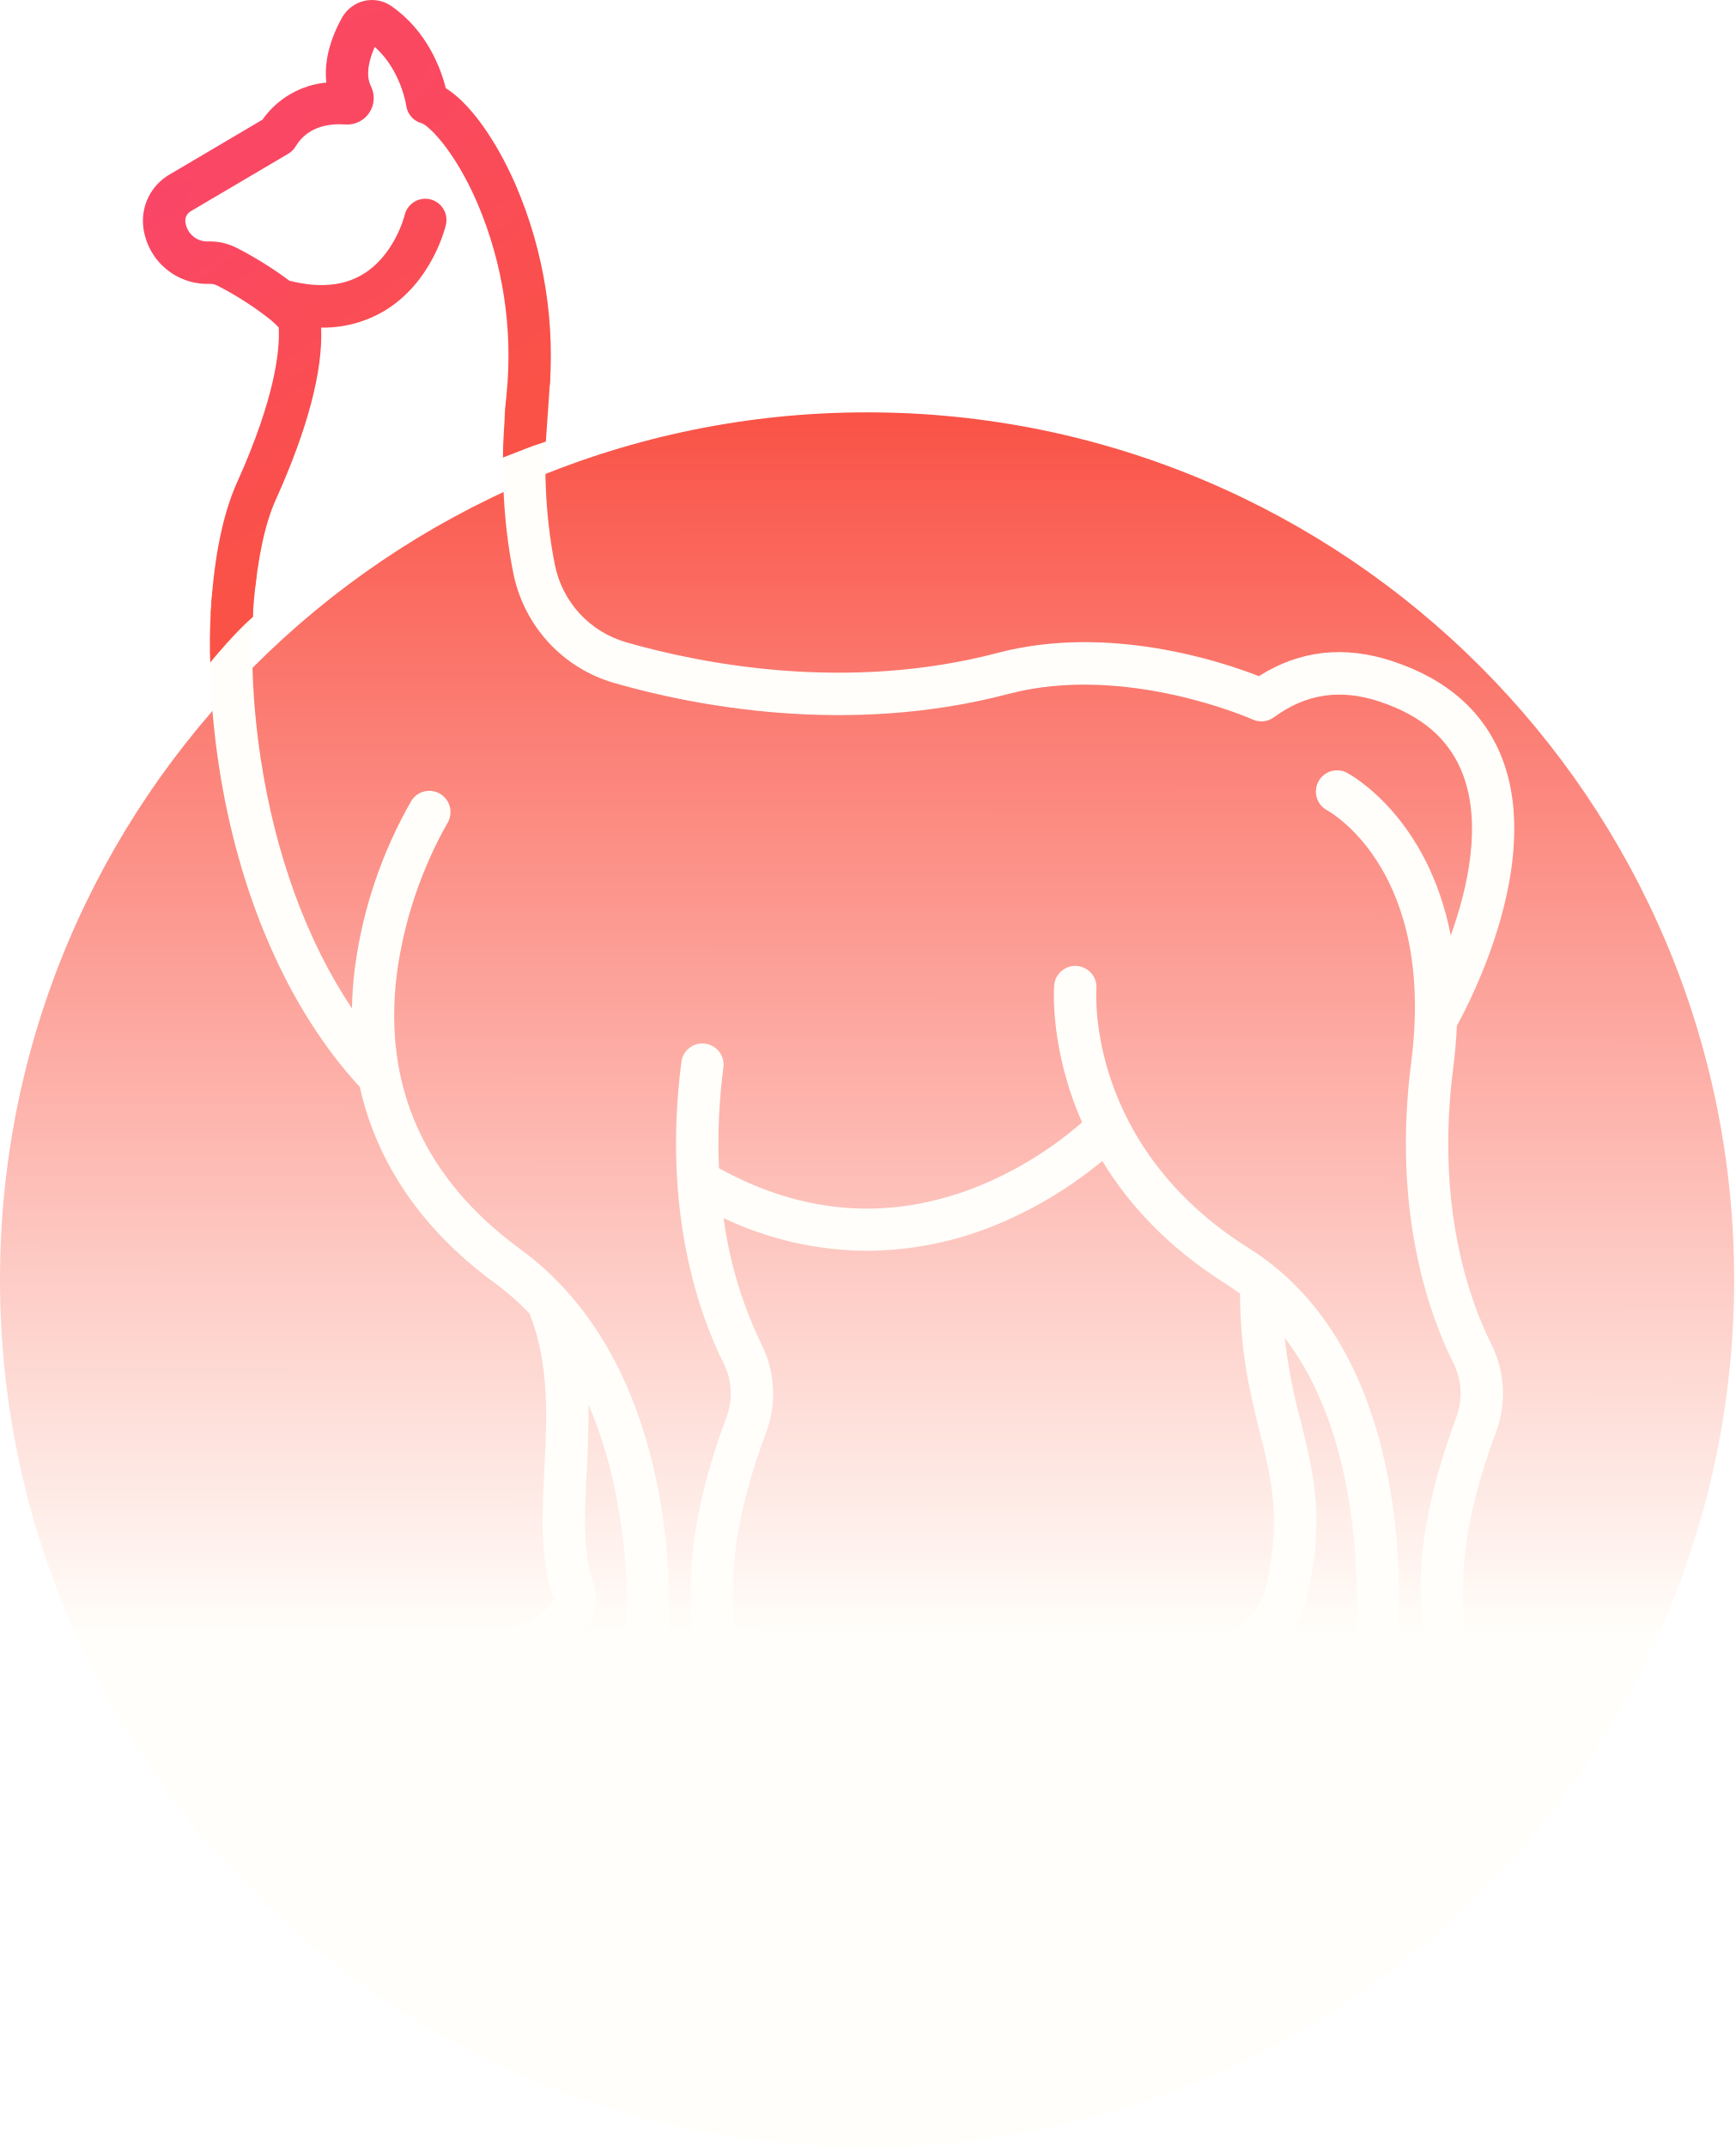
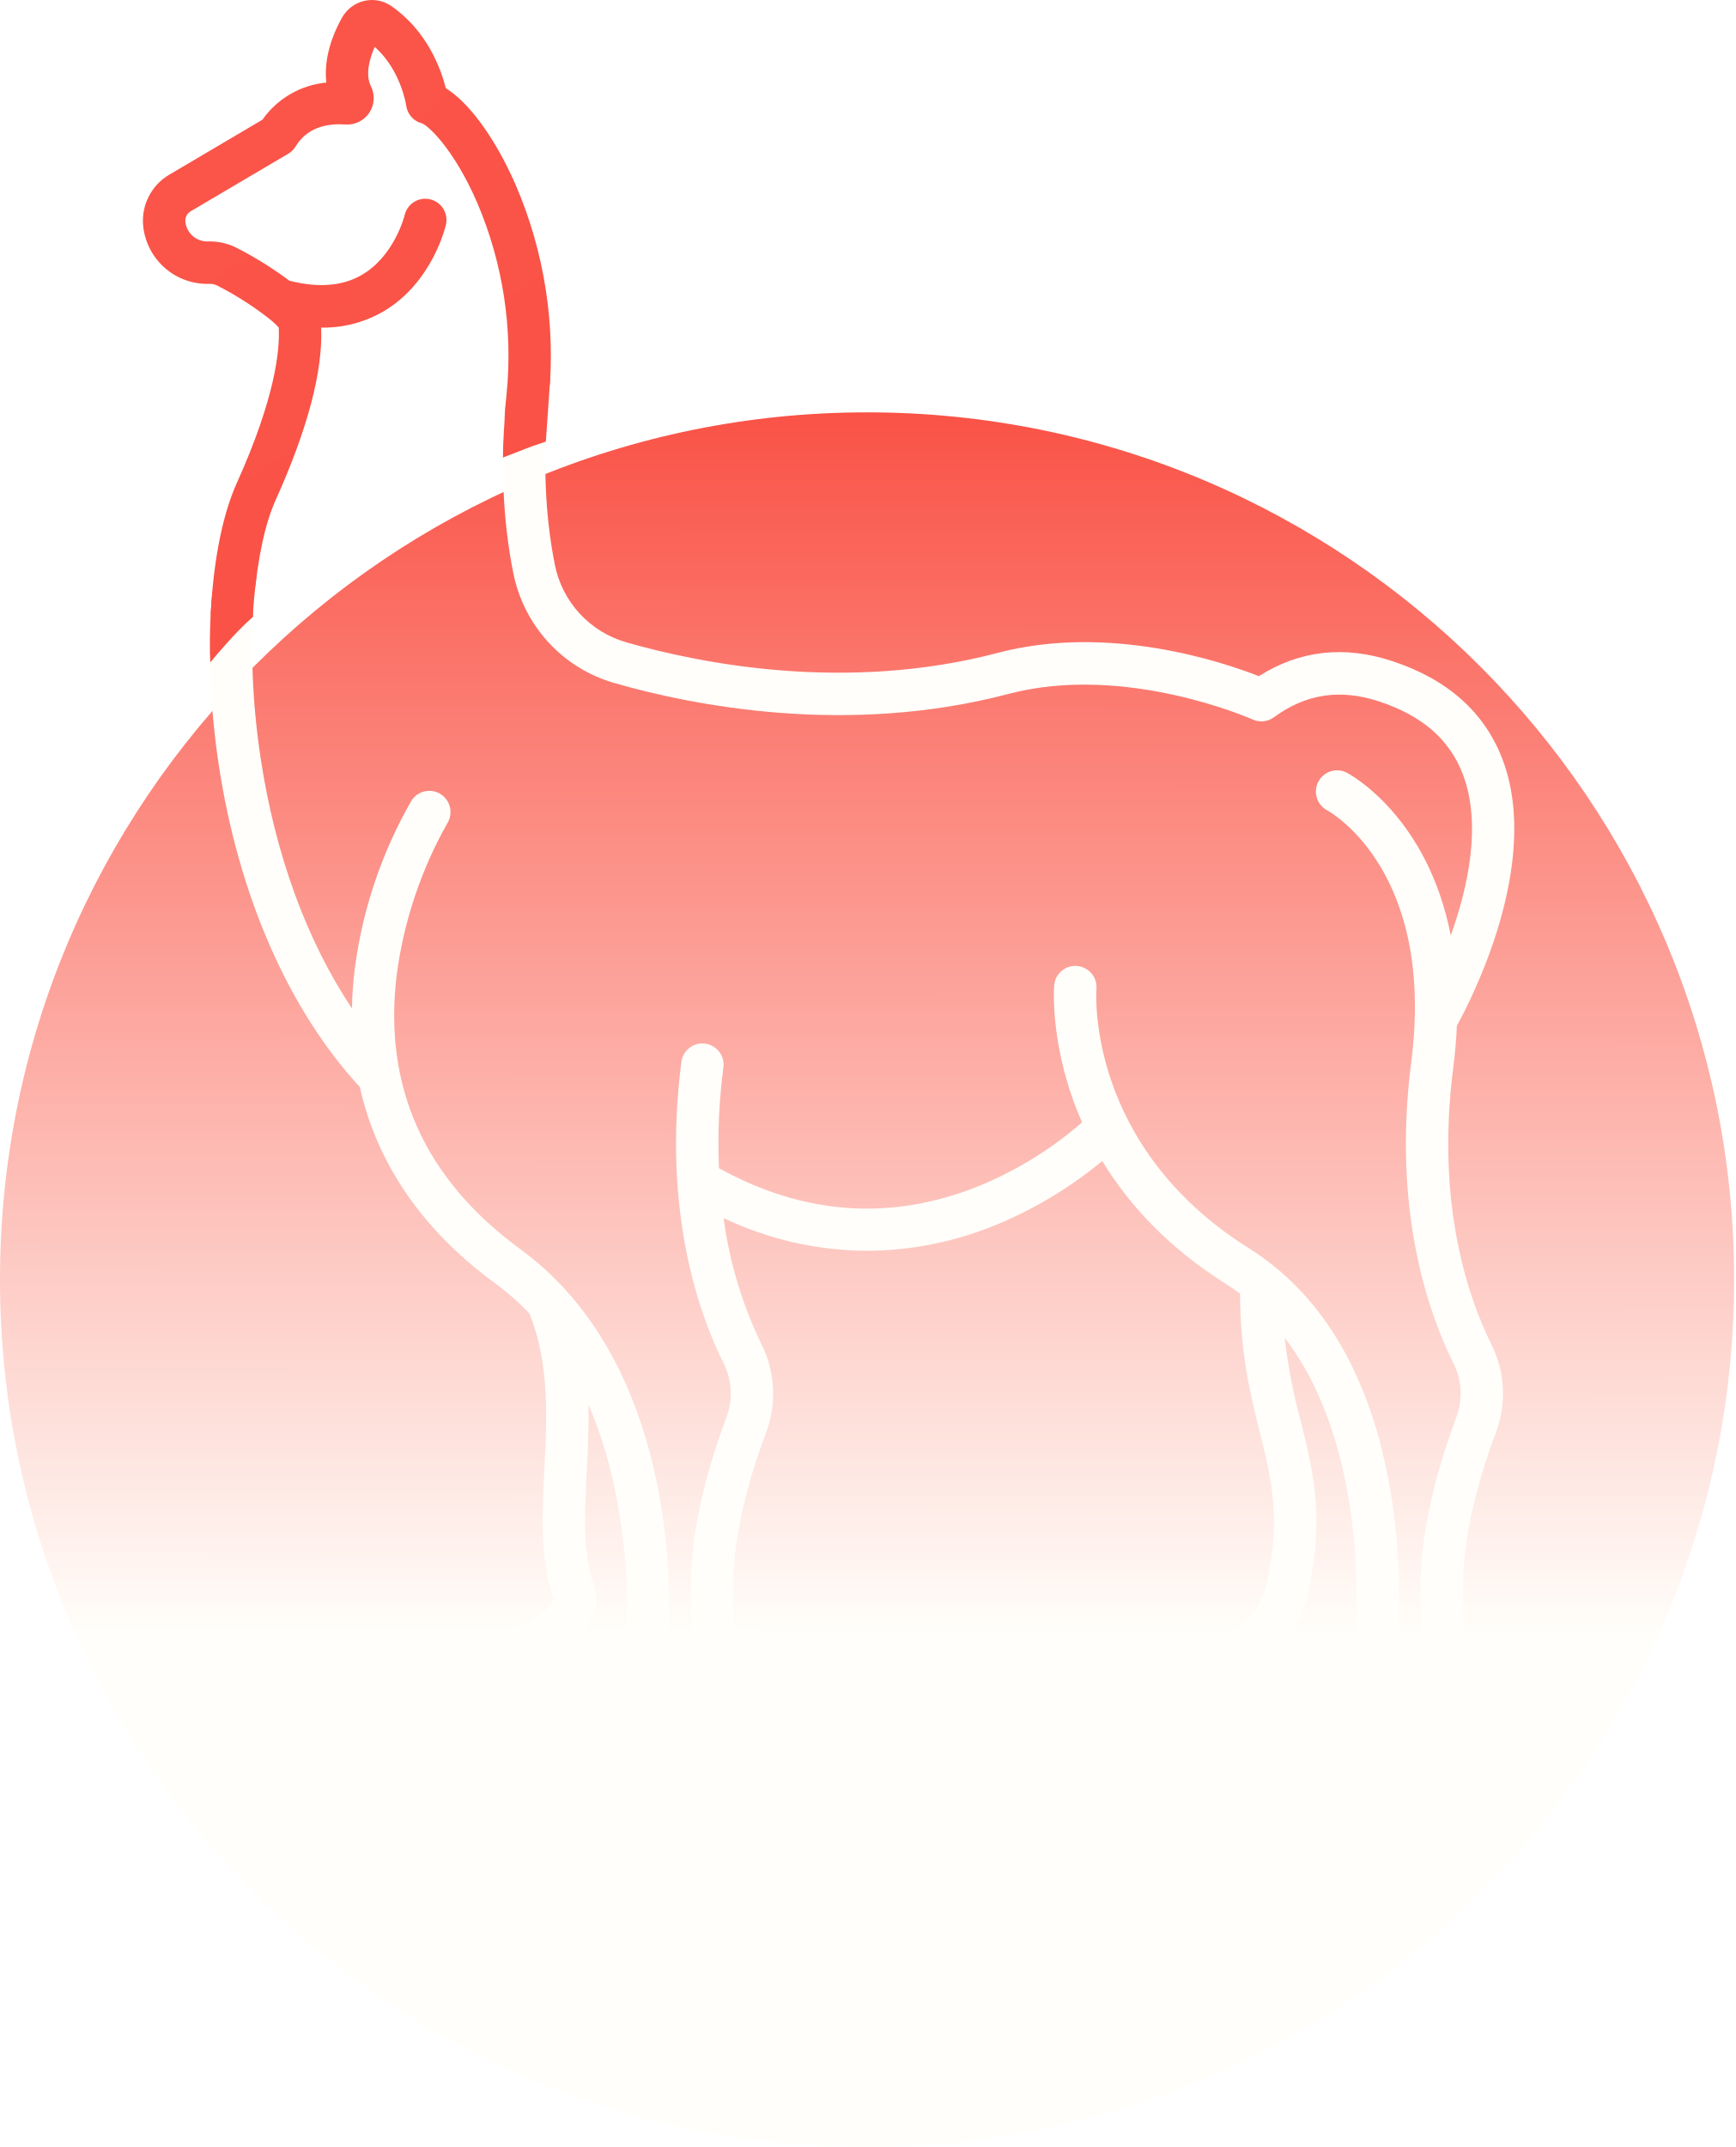
<svg xmlns="http://www.w3.org/2000/svg" width="785" height="971" viewBox="0 0 785 971" fill="none">
  <circle cx="392.254" cy="578.746" r="392.254" fill="url(#paint0_linear_153_747)" />
-   <path d="M76.526 79.033L118.727 54.139C122.046 49.411 126.351 45.461 131.344 42.56C136.336 39.66 141.898 37.879 147.644 37.34C146.593 28.456 148.969 18.386 154.674 8.062C155.73 6.153 157.172 4.486 158.909 3.168C160.646 1.85 162.639 0.91 164.76 0.409C166.848 -0.083 169.017 -0.132 171.125 0.266C173.234 0.663 175.236 1.498 177.003 2.716C193.278 13.977 199.486 31.195 201.68 39.889C212.274 46.434 224.121 62.633 233.294 83.639C246.364 114.008 251.511 147.206 248.252 180.114C245.486 207.214 246.422 232.576 251.033 255.499C252.688 263.752 256.585 271.387 262.294 277.564C268.004 283.741 275.305 288.22 283.393 290.509C316.649 300.049 382.691 313.353 451.369 295.265C501.72 282.005 553.355 299.456 569.518 305.804C587.859 294.112 608.157 291.822 629.93 299.017C654.957 307.278 671.72 322.253 679.754 343.521C697.375 390.166 665.914 451.493 659.073 463.92C658.811 469.956 658.274 476.271 657.429 482.893C649.366 545.601 664.768 588.157 674.668 607.943C677.728 614.062 679.497 620.746 679.864 627.58C680.23 634.413 679.187 641.249 676.799 647.661C670.365 664.816 662.559 690.219 661.925 713.805C661.597 727.729 662.431 741.656 664.419 755.442C665.807 766.481 667.005 776.028 665.63 787C665.063 791.46 662.892 795.561 659.525 798.535C656.157 801.509 651.823 803.152 647.333 803.158H586.984C584.812 803.157 582.675 802.62 580.761 801.593C578.846 800.567 577.215 799.083 576.01 797.274C574.806 795.465 574.066 793.386 573.857 791.221C573.647 789.057 573.975 786.875 574.81 784.867H550.046C547.909 784.864 545.806 784.339 543.917 783.338C542.029 782.337 540.413 780.89 539.209 779.122C537.909 777.238 537.103 775.055 536.868 772.777C536.633 770.498 536.975 768.197 537.862 766.086C543.361 753.017 552.218 741.64 563.533 733.113C570.373 727.932 572.889 718.039 574.45 709.041C578.86 683.602 574.703 666.927 569.889 647.623C565.725 630.923 561.044 612.105 560.974 585.066C558.983 583.589 556.943 582.154 554.802 580.808C527.911 563.918 510.247 544.17 498.653 525.062C484.33 536.938 468.316 546.605 451.142 553.744C432.473 561.533 412.462 565.589 392.238 565.683C369.788 565.584 347.634 560.54 327.348 550.907C329.987 570.715 335.773 589.972 344.484 607.95C347.545 614.068 349.314 620.753 349.681 627.586C350.048 634.42 349.004 641.256 346.616 647.668C340.182 664.822 332.376 690.225 331.742 713.812C331.414 727.735 332.248 741.661 334.235 755.445C335.624 766.492 336.824 776.034 335.446 787.006C334.878 791.466 332.707 795.565 329.34 798.537C325.972 801.51 321.639 803.152 317.15 803.158H256.793C254.897 803.158 253.024 802.748 251.3 801.958C249.577 801.167 248.044 800.013 246.806 798.576C245.569 797.138 244.655 795.45 244.128 793.626C243.6 791.803 243.472 789.887 243.751 788.01L209.298 787.442C209.117 787.442 208.936 787.434 208.756 787.418C206.516 787.25 204.355 786.515 202.478 785.279C200.6 784.044 199.068 782.35 198.026 780.357C196.983 778.364 196.465 776.139 196.52 773.89C196.575 771.641 197.201 769.443 198.339 767.503C205.382 755.609 215.447 745.796 227.509 739.065C229.164 738.127 231.024 737.17 233.012 736.156C238.603 733.291 251.677 726.582 250.281 722.51C244.225 704.834 245.218 685.275 246.267 664.571C247.454 641.15 248.651 616.952 239.557 594.07C234.802 589.07 229.613 584.503 224.05 580.423C186.708 553.115 169.46 521.33 162.768 491.594C130.572 456.678 107.949 405.114 98.978 346.013C91.425 296.256 94.639 246.133 107.171 218.34C124.6 179.682 126.662 158.157 126.089 148.103C124.432 146.337 122.618 144.725 120.67 143.287C120.606 143.238 120.543 143.19 120.483 143.14C113.567 137.855 106.192 133.202 98.445 129.238C97.331 128.653 96.087 128.356 94.829 128.376C87.485 128.641 80.312 126.12 74.744 121.319C69.175 116.517 65.622 109.787 64.793 102.475C64.288 97.851 65.126 93.179 67.208 89.021C69.289 84.863 72.525 81.394 76.526 79.033ZM575.096 748.44C568.838 753.129 563.543 758.982 559.499 765.679H587.92C592.184 761.102 596.964 757.036 602.163 753.56C605.55 751.336 608.358 748.335 610.354 744.806C612.35 741.277 613.476 737.322 613.639 733.27C614.51 705.582 612.3 645.52 581.175 605.015C582.661 617.833 585.107 630.522 588.49 642.973C593.603 663.499 598.44 682.883 593.338 712.327C591.139 725.011 587.252 739.222 575.096 748.427V748.44ZM241.759 753.24C239.96 754.162 238.261 755.032 236.943 755.778C231.024 759.078 225.703 763.356 221.206 768.431L254.807 768.987C259.761 763.045 265.545 757.849 271.98 753.56C275.367 751.336 278.175 748.335 280.171 744.806C282.166 741.277 283.293 737.322 283.456 733.27C284.244 707.443 281.054 681.648 273.998 656.794C271.839 649.429 269.231 642.205 266.187 635.161C266.42 645.631 265.914 655.845 265.421 665.55C264.463 684.354 263.57 702.115 268.423 716.285C275.21 736.087 253.449 747.248 241.759 753.24ZM83.861 100.361C84.148 102.848 85.356 105.135 87.247 106.772C89.138 108.408 91.574 109.274 94.072 109.198C98.528 109.058 102.948 110.03 106.936 112.025C114.509 115.902 121.778 120.345 128.683 125.317C129.444 125.866 130.168 126.402 130.869 126.928C143.933 130.305 155.006 129.421 163.8 124.261C178.474 115.653 182.972 97.617 183.053 97.312C183.338 96.084 183.861 94.924 184.594 93.898C185.326 92.873 186.253 92.002 187.321 91.335C188.39 90.668 189.579 90.219 190.821 90.012C192.063 89.806 193.333 89.846 194.559 90.131C195.786 90.416 196.944 90.941 197.968 91.674C198.992 92.407 199.862 93.336 200.527 94.406C201.193 95.476 201.642 96.666 201.848 97.91C202.055 99.154 202.014 100.426 201.73 101.654C201.485 102.715 195.513 127.771 173.697 140.705C165.159 145.716 155.416 148.297 145.519 148.169H145.288C146.122 167.756 139.199 193.99 124.656 226.245C115.549 246.444 109.94 290.419 117.946 343.135C124.566 386.741 138.94 425.769 159.226 456.075C159.328 450.03 159.755 443.995 160.504 437.996C164.011 411.246 172.728 385.447 186.162 362.061C187.522 359.944 189.659 358.447 192.11 357.892C194.562 357.337 197.134 357.769 199.271 359.095C201.408 360.42 202.939 362.533 203.535 364.979C204.132 367.424 203.745 370.006 202.458 372.169C190.439 393.418 182.627 416.789 179.452 441.002C173.322 491.616 192.136 533.318 235.37 564.928C301.193 613.061 303.485 706.417 302.621 733.879C302.359 740.99 300.407 747.936 296.925 754.14C293.444 760.343 288.535 765.625 282.606 769.546C276.715 773.416 271.551 778.295 267.35 783.959H316.503C317.449 775.621 316.458 767.743 315.214 757.837C313.109 743.085 312.227 728.184 312.576 713.287C313.282 687.037 321.718 659.44 328.671 640.91C330.133 636.974 330.769 632.78 330.541 628.588C330.313 624.396 329.225 620.295 327.345 616.543C316.466 594.801 299.52 548.208 308.23 480.44C308.372 479.174 308.764 477.949 309.383 476.836C310.002 475.723 310.837 474.745 311.837 473.958C312.838 473.171 313.985 472.592 315.212 472.253C316.438 471.915 317.72 471.825 318.982 471.987C320.243 472.15 321.46 472.563 322.561 473.202C323.662 473.84 324.625 474.692 325.394 475.707C326.163 476.722 326.722 477.88 327.04 479.114C327.357 480.348 327.426 481.632 327.243 482.893C325.27 497.948 324.601 513.146 325.244 528.317C363.907 549.677 403.561 552.359 443.202 536.246C460.096 529.279 475.742 519.599 489.524 507.588C475.049 474.882 476.743 447.668 476.893 445.733C477.079 443.194 478.264 440.833 480.189 439.169C482.113 437.506 484.619 436.675 487.155 436.862C489.69 437.048 492.048 438.235 493.709 440.163C495.371 442.09 496.2 444.599 496.013 447.138C495.815 450.037 491.987 518.687 564.987 564.537C593.061 582.173 612.8 610.911 623.651 649.951C632.4 681.44 633.459 712.97 632.801 733.881C632.539 740.992 630.586 747.938 627.105 754.142C623.623 760.345 618.714 765.627 612.784 769.548C606.895 773.418 601.733 778.296 597.533 783.959H646.686C647.632 775.623 646.642 767.745 645.397 757.838C643.292 743.086 642.409 728.185 642.759 713.287C643.465 687.037 651.901 659.44 658.852 640.91C660.314 636.975 660.951 632.78 660.723 628.588C660.496 624.396 659.408 620.295 657.528 616.543C646.65 594.801 629.702 548.205 638.414 480.44C649.485 394.334 602.307 367.52 600.359 366.451C598.125 365.255 596.455 363.222 595.713 360.796C594.971 358.37 595.218 355.749 596.401 353.505C597.583 351.261 599.604 349.578 602.022 348.822C604.44 348.066 607.059 348.299 609.306 349.471C611.223 350.479 645.854 369.497 656.311 423.085C664.099 401.334 670.37 372.884 661.813 350.277C655.839 334.497 643.44 323.693 623.929 317.247C606.326 311.431 590.756 313.769 576.329 324.39C574.96 325.397 573.348 326.022 571.658 326.201C569.969 326.381 568.262 326.107 566.713 325.41C566.144 325.152 509.18 299.891 456.248 313.829C383.138 333.084 313.258 319.044 278.11 308.961C266.639 305.71 256.287 299.353 248.193 290.589C240.099 281.824 234.577 270.993 232.235 259.288C227.244 234.475 226.215 207.177 229.176 178.159C232.083 148.786 227.558 119.153 216.017 91.992C205.411 67.395 193.65 56.683 190.819 55.768C188.973 55.281 187.315 54.254 186.056 52.817C184.797 51.38 183.995 49.599 183.753 47.703C183.73 47.532 181.396 31.742 169.534 21.2C167.313 26.21 165.086 33.553 167.813 39.014C168.755 40.906 169.179 43.015 169.043 45.125C168.907 47.235 168.216 49.271 167.039 51.026C165.862 52.782 164.242 54.194 162.344 55.119C160.445 56.044 158.336 56.449 156.23 56.293C149.012 55.776 139.249 57.075 133.746 66.213C132.924 67.58 131.773 68.72 130.399 69.529L86.253 95.561C85.434 96.045 84.773 96.756 84.349 97.607C83.924 98.459 83.755 99.415 83.861 100.361Z" fill="url(#paint1_radial_153_747)" />
+   <path d="M76.526 79.033L118.727 54.139C122.046 49.411 126.351 45.461 131.344 42.56C136.336 39.66 141.898 37.879 147.644 37.34C146.593 28.456 148.969 18.386 154.674 8.062C155.73 6.153 157.172 4.486 158.909 3.168C160.646 1.85 162.639 0.91 164.76 0.409C166.848 -0.083 169.017 -0.132 171.125 0.266C173.234 0.663 175.236 1.498 177.003 2.716C193.278 13.977 199.486 31.195 201.68 39.889C212.274 46.434 224.121 62.633 233.294 83.639C246.364 114.008 251.511 147.206 248.252 180.114C245.486 207.214 246.422 232.576 251.033 255.499C252.688 263.752 256.585 271.387 262.294 277.564C268.004 283.741 275.305 288.22 283.393 290.509C316.648 300.049 382.691 313.353 451.369 295.265C501.72 282.005 553.355 299.456 569.518 305.804C587.859 294.112 608.157 291.822 629.93 299.017C654.957 307.278 671.72 322.253 679.754 343.521C697.375 390.166 665.914 451.493 659.073 463.92C658.811 469.956 658.274 476.271 657.429 482.893C649.366 545.601 664.768 588.157 674.668 607.943C677.728 614.062 679.497 620.746 679.864 627.58C680.23 634.413 679.187 641.249 676.799 647.661C670.365 664.816 662.559 690.219 661.925 713.805C661.597 727.729 662.431 741.656 664.419 755.442C665.807 766.481 667.005 776.028 665.63 787C665.063 791.46 662.892 795.561 659.525 798.535C656.157 801.509 651.823 803.152 647.333 803.158H586.984C584.812 803.157 582.675 802.62 580.761 801.593C578.846 800.567 577.215 799.083 576.01 797.274C574.806 795.465 574.066 793.386 573.857 791.221C573.647 789.057 573.975 786.875 574.81 784.867H550.046C547.909 784.864 545.806 784.339 543.917 783.338C542.029 782.337 540.413 780.89 539.209 779.122C537.909 777.238 537.103 775.055 536.868 772.777C536.633 770.498 536.975 768.197 537.862 766.086C543.361 753.017 552.218 741.64 563.533 733.113C570.373 727.932 572.889 718.039 574.45 709.041C578.86 683.602 574.703 666.927 569.889 647.623C565.725 630.923 561.044 612.105 560.974 585.066C558.983 583.589 556.943 582.154 554.802 580.808C527.911 563.918 510.247 544.17 498.653 525.062C484.33 536.938 468.316 546.605 451.142 553.744C432.473 561.533 412.462 565.589 392.238 565.683C369.788 565.584 347.634 560.54 327.348 550.907C329.987 570.715 335.773 589.972 344.484 607.95C347.545 614.068 349.314 620.753 349.681 627.586C350.048 634.42 349.004 641.256 346.616 647.668C340.182 664.822 332.376 690.226 331.742 713.812C331.414 727.735 332.248 741.661 334.235 755.445C335.624 766.492 336.824 776.034 335.446 787.006C334.878 791.466 332.707 795.565 329.34 798.537C325.972 801.51 321.639 803.152 317.15 803.158H256.793C254.897 803.158 253.024 802.748 251.3 801.958C249.577 801.167 248.044 800.013 246.806 798.576C245.569 797.138 244.655 795.45 244.128 793.626C243.6 791.803 243.472 789.887 243.751 788.01L209.298 787.442C209.117 787.442 208.936 787.434 208.756 787.418C206.516 787.25 204.355 786.515 202.478 785.279C200.6 784.044 199.068 782.35 198.026 780.357C196.983 778.364 196.465 776.139 196.52 773.89C196.575 771.641 197.201 769.443 198.339 767.503C205.382 755.609 215.447 745.796 227.509 739.065C229.164 738.127 231.024 737.17 233.012 736.156C238.603 733.291 251.677 726.582 250.281 722.51C244.225 704.834 245.218 685.275 246.267 664.571C247.454 641.15 248.651 616.952 239.557 594.07C234.802 589.07 229.613 584.503 224.05 580.423C186.708 553.115 169.46 521.33 162.768 491.594C130.572 456.678 107.949 405.115 98.978 346.013C91.425 296.256 94.639 246.133 107.171 218.34C124.6 179.682 126.662 158.157 126.089 148.103C124.432 146.337 122.618 144.725 120.67 143.287C120.606 143.238 120.543 143.19 120.483 143.14C113.567 137.855 106.192 133.202 98.445 129.238C97.331 128.653 96.087 128.356 94.829 128.376C87.485 128.641 80.312 126.12 74.744 121.319C69.175 116.517 65.622 109.787 64.793 102.475C64.288 97.851 65.126 93.179 67.208 89.021C69.289 84.863 72.525 81.394 76.526 79.033ZM575.096 748.44C568.838 753.129 563.543 758.982 559.499 765.679H587.92C592.184 761.102 596.964 757.036 602.163 753.56C605.55 751.336 608.358 748.335 610.354 744.806C612.35 741.277 613.476 737.322 613.639 733.27C614.51 705.582 612.3 645.52 581.175 605.015C582.661 617.833 585.107 630.522 588.49 642.973C593.603 663.499 598.44 682.883 593.338 712.327C591.139 725.011 587.252 739.222 575.096 748.427V748.44ZM241.759 753.24C239.96 754.162 238.261 755.032 236.943 755.778C231.024 759.078 225.703 763.356 221.206 768.431L254.807 768.987C259.761 763.045 265.545 757.849 271.98 753.56C275.367 751.336 278.175 748.335 280.171 744.806C282.166 741.277 283.293 737.322 283.456 733.27C284.244 707.443 281.054 681.648 273.998 656.794C271.839 649.429 269.231 642.205 266.187 635.161C266.42 645.631 265.914 655.845 265.421 665.55C264.463 684.354 263.57 702.115 268.423 716.285C275.21 736.087 253.449 747.248 241.759 753.24ZM83.861 100.361C84.148 102.848 85.356 105.135 87.247 106.772C89.138 108.408 91.574 109.274 94.072 109.198C98.528 109.058 102.948 110.03 106.936 112.025C114.509 115.902 121.778 120.345 128.683 125.317C129.444 125.866 130.168 126.402 130.869 126.928C143.933 130.305 155.006 129.421 163.8 124.261C178.474 115.653 182.972 97.617 183.053 97.312C183.338 96.084 183.861 94.924 184.594 93.898C185.326 92.873 186.253 92.002 187.321 91.335C188.39 90.668 189.579 90.219 190.821 90.012C192.063 89.806 193.333 89.846 194.559 90.131C195.786 90.416 196.944 90.941 197.968 91.674C198.992 92.407 199.862 93.336 200.527 94.406C201.193 95.476 201.642 96.666 201.848 97.91C202.055 99.154 202.014 100.426 201.73 101.654C201.485 102.715 195.513 127.771 173.697 140.705C165.159 145.716 155.415 148.297 145.519 148.169H145.288C146.122 167.756 139.199 193.99 124.656 226.245C115.549 246.444 109.94 290.419 117.946 343.135C124.566 386.741 138.94 425.769 159.226 456.075C159.328 450.03 159.755 443.995 160.504 437.996C164.011 411.246 172.728 385.447 186.162 362.061C187.522 359.944 189.659 358.447 192.11 357.892C194.562 357.337 197.134 357.769 199.271 359.095C201.408 360.42 202.939 362.533 203.535 364.979C204.132 367.424 203.745 370.006 202.458 372.169C190.439 393.418 182.627 416.789 179.452 441.002C173.322 491.616 192.136 533.318 235.37 564.928C301.193 613.061 303.485 706.417 302.621 733.879C302.359 740.99 300.407 747.936 296.925 754.14C293.444 760.343 288.535 765.625 282.606 769.546C276.715 773.416 271.551 778.295 267.35 783.959H316.503C317.449 775.621 316.458 767.743 315.214 757.837C313.109 743.085 312.227 728.184 312.576 713.287C313.282 687.037 321.718 659.44 328.671 640.91C330.133 636.975 330.769 632.78 330.541 628.588C330.313 624.396 329.225 620.295 327.345 616.543C316.466 594.801 299.52 548.208 308.23 480.44C308.372 479.174 308.764 477.949 309.383 476.836C310.002 475.723 310.837 474.745 311.837 473.958C312.838 473.171 313.985 472.592 315.212 472.253C316.438 471.915 317.72 471.825 318.982 471.987C320.243 472.15 321.46 472.563 322.561 473.202C323.662 473.84 324.625 474.692 325.394 475.707C326.163 476.722 326.722 477.88 327.04 479.114C327.357 480.348 327.426 481.632 327.243 482.893C325.27 497.948 324.601 513.146 325.244 528.317C363.907 549.677 403.561 552.359 443.202 536.246C460.096 529.279 475.742 519.599 489.524 507.588C475.049 474.882 476.743 447.668 476.893 445.733C477.079 443.194 478.264 440.833 480.189 439.169C482.113 437.506 484.619 436.675 487.155 436.862C489.69 437.048 492.048 438.235 493.709 440.163C495.371 442.09 496.2 444.599 496.013 447.138C495.815 450.037 491.987 518.687 564.987 564.537C593.061 582.173 612.8 610.911 623.651 649.951C632.4 681.44 633.459 712.97 632.801 733.881C632.539 740.992 630.586 747.938 627.105 754.142C623.623 760.345 618.714 765.627 612.784 769.548C606.895 773.418 601.733 778.296 597.533 783.959H646.686C647.632 775.623 646.642 767.745 645.397 757.838C643.292 743.086 642.409 728.185 642.759 713.287C643.465 687.037 651.901 659.44 658.852 640.91C660.314 636.975 660.951 632.78 660.723 628.588C660.496 624.396 659.408 620.295 657.528 616.543C646.65 594.801 629.702 548.205 638.414 480.44C649.485 394.334 602.307 367.52 600.359 366.451C598.125 365.255 596.455 363.222 595.713 360.796C594.971 358.37 595.218 355.749 596.401 353.505C597.583 351.262 599.604 349.578 602.022 348.822C604.44 348.066 607.059 348.299 609.306 349.471C611.223 350.479 645.854 369.497 656.311 423.085C664.099 401.334 670.37 372.884 661.813 350.277C655.839 334.497 643.44 323.693 623.929 317.247C606.326 311.431 590.756 313.769 576.329 324.39C574.96 325.397 573.348 326.022 571.658 326.201C569.969 326.381 568.262 326.107 566.713 325.41C566.144 325.152 509.18 299.891 456.248 313.829C383.138 333.084 313.258 319.043 278.11 308.961C266.639 305.71 256.287 299.353 248.193 290.589C240.099 281.824 234.577 270.993 232.235 259.288C227.244 234.475 226.215 207.177 229.176 178.159C232.083 148.786 227.558 119.153 216.017 91.992C205.411 67.395 193.65 56.683 190.819 55.768C188.973 55.281 187.315 54.254 186.056 52.817C184.797 51.38 183.995 49.599 183.753 47.703C183.73 47.532 181.396 31.742 169.534 21.2C167.313 26.21 165.086 33.553 167.813 39.014C168.755 40.906 169.179 43.015 169.043 45.125C168.907 47.235 168.216 49.271 167.039 51.026C165.862 52.782 164.242 54.194 162.344 55.119C160.445 56.044 158.336 56.449 156.23 56.293C149.012 55.776 139.249 57.075 133.746 66.213C132.924 67.58 131.773 68.72 130.399 69.529L86.253 95.561C85.434 96.045 84.773 96.756 84.349 97.607C83.924 98.459 83.755 99.415 83.861 100.361Z" fill="url(#paint1_radial_153_747)" />
  <path d="M113.5 278.5C113.5 273.804 114.251 268.351 114.903 261.503C112.946 262.481 107.957 260.174 97 268C95.5 284.5 96 297 96 297C96 297 105.576 285.434 113.5 278.5Z" fill="#FA5246" stroke="#FA5246" stroke-width="1.957" />
  <path d="M228.5 205.5C228.5 201.538 229.145 190.514 229.805 182.259C233.437 178.958 240.503 174.93 247.635 169.382C248.625 164.43 246.66 188.434 246 199C237.085 201.972 239 201.5 228.5 205.5Z" fill="#FA5246" stroke="#FA5246" stroke-width="1.957" />
  <defs>
    <linearGradient id="paint0_linear_153_747" x1="392.254" y1="186.492" x2="392" y2="739" gradientUnits="userSpaceOnUse">
      <stop stop-color="#FA5246" />
      <stop offset="1" stop-color="#FFFEFA" />
    </linearGradient>
    <radialGradient id="paint1_radial_153_747" cx="0" cy="0" r="1" gradientUnits="userSpaceOnUse" gradientTransform="translate(42.593 108.959) rotate(56.2745) scale(888.466 4222.75)">
-       <stop stop-color="#FA4667" />
+       <stop stop-color="#FB5448" />
      <stop offset="0.189" stop-color="#FA5246" />
      <stop offset="0.191" stop-color="#FFFEFA" />
    </radialGradient>
  </defs>
</svg>
